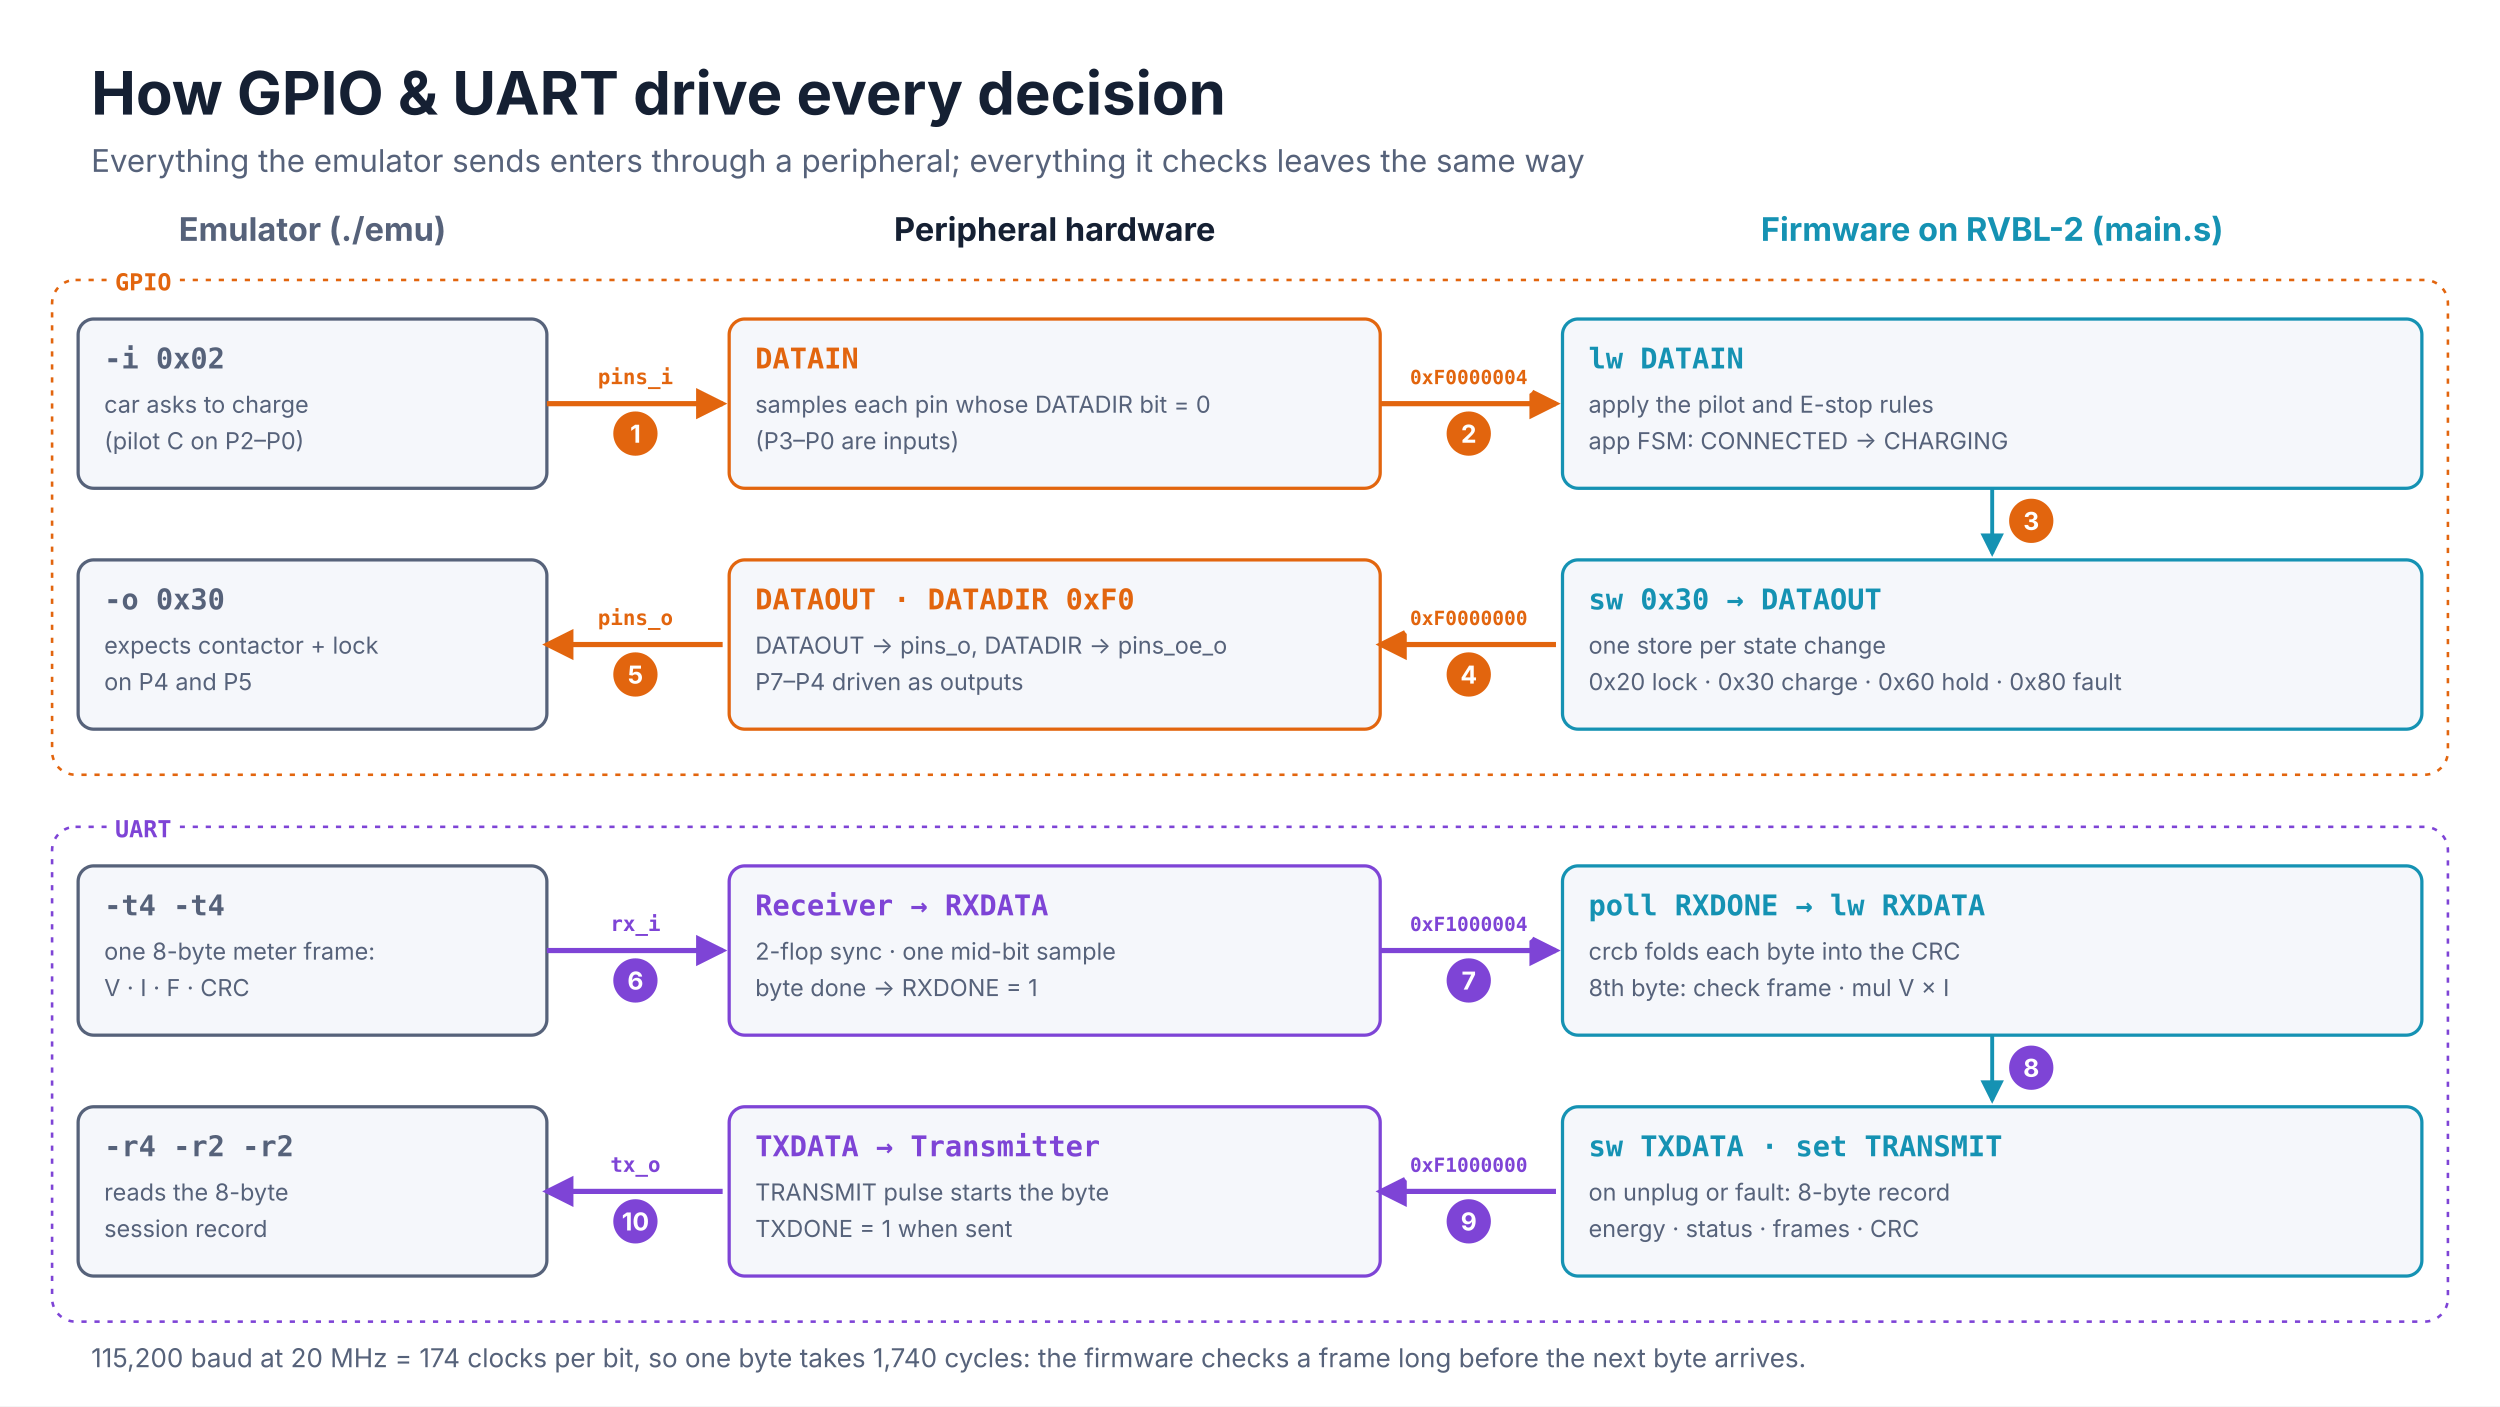
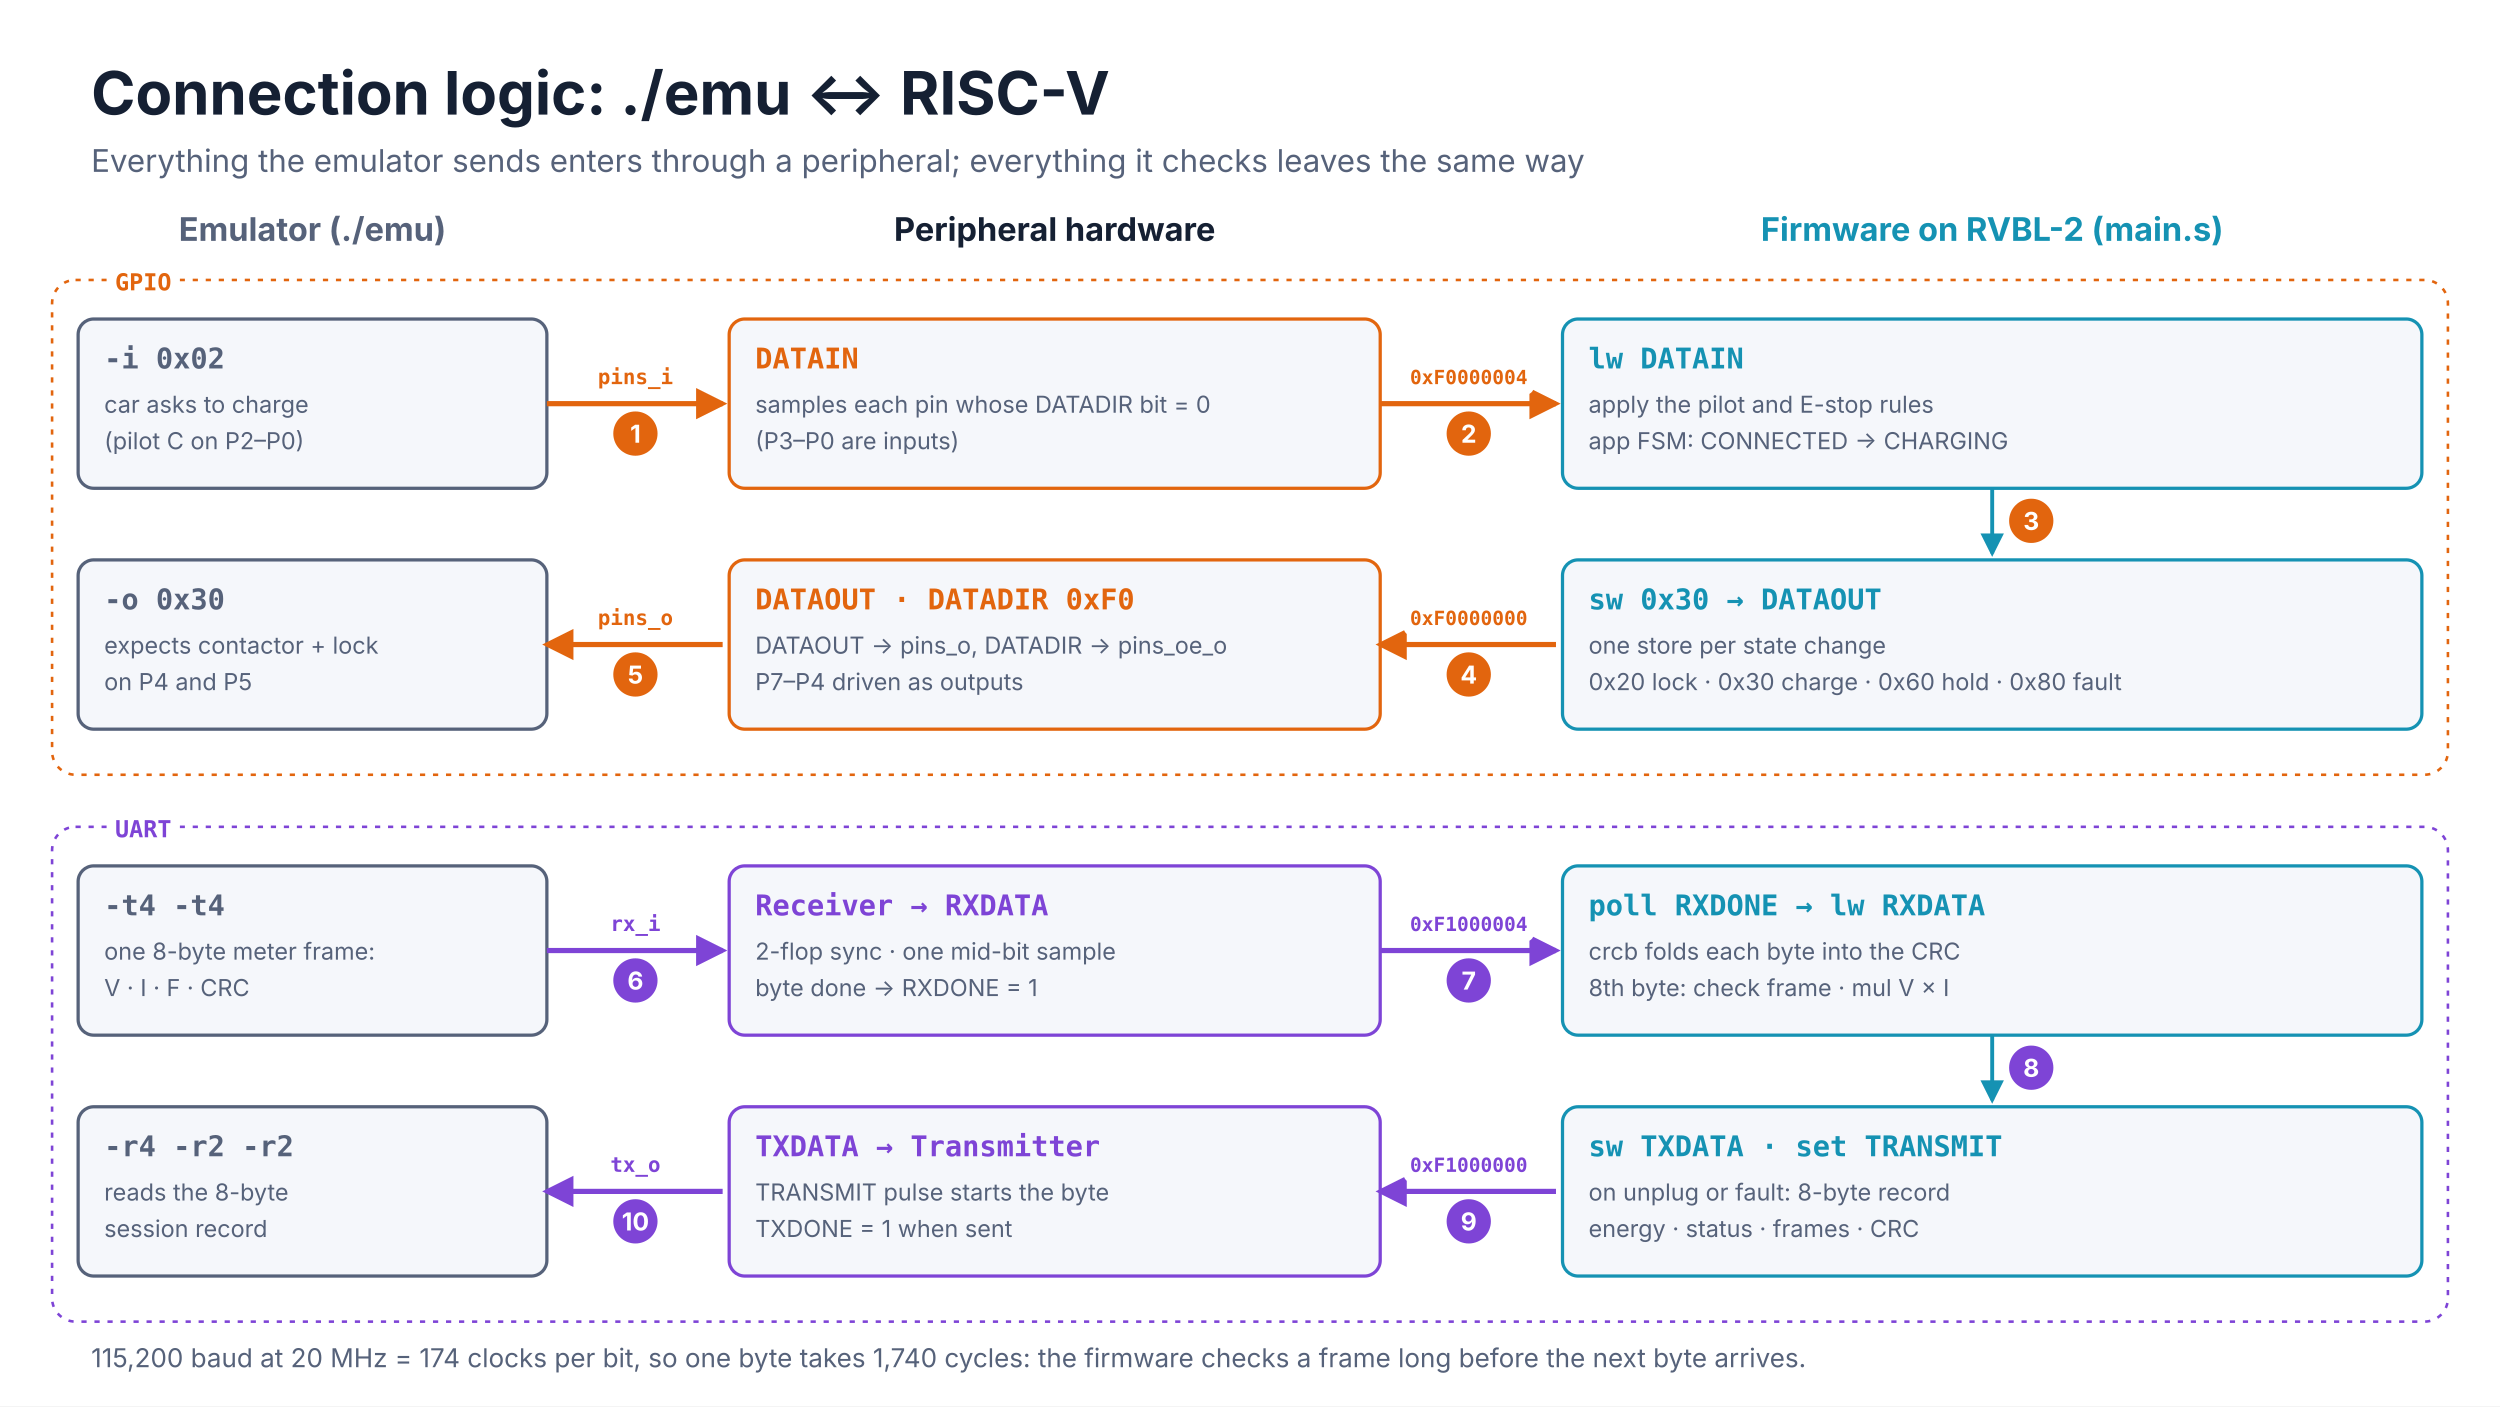
<svg xmlns="http://www.w3.org/2000/svg" width="1920" height="1080" viewBox="0 0 1920 1080">
  <defs>
    <marker id="ah-core" viewBox="0 0 10 10" refX="8.5" refY="5" markerWidth="6" markerHeight="6" orient="auto-start-reverse">
      <path d="M0,0 L10,5 L0,10 z" fill="#1592B3" />
    </marker>
    <marker id="ah-dec" viewBox="0 0 10 10" refX="8.5" refY="5" markerWidth="6" markerHeight="6" orient="auto-start-reverse">
      <path d="M0,0 L10,5 L0,10 z" fill="#B8860B" />
    </marker>
    <marker id="ah-imem" viewBox="0 0 10 10" refX="8.5" refY="5" markerWidth="6" markerHeight="6" orient="auto-start-reverse">
      <path d="M0,0 L10,5 L0,10 z" fill="#2F6FE0" />
    </marker>
    <marker id="ah-dmem" viewBox="0 0 10 10" refX="8.5" refY="5" markerWidth="6" markerHeight="6" orient="auto-start-reverse">
      <path d="M0,0 L10,5 L0,10 z" fill="#1E9E5A" />
    </marker>
    <marker id="ah-gpio" viewBox="0 0 10 10" refX="8.5" refY="5" markerWidth="6" markerHeight="6" orient="auto-start-reverse">
      <path d="M0,0 L10,5 L0,10 z" fill="#E2650E" />
    </marker>
    <marker id="ah-uart" viewBox="0 0 10 10" refX="8.5" refY="5" markerWidth="6" markerHeight="6" orient="auto-start-reverse">
      <path d="M0,0 L10,5 L0,10 z" fill="#7E44D6" />
    </marker>
    <marker id="ah-emu" viewBox="0 0 10 10" refX="8.5" refY="5" markerWidth="6" markerHeight="6" orient="auto-start-reverse">
      <path d="M0,0 L10,5 L0,10 z" fill="#56627A" />
    </marker>
    <marker id="ah-muted" viewBox="0 0 10 10" refX="8.5" refY="5" markerWidth="6" markerHeight="6" orient="auto-start-reverse">
      <path d="M0,0 L10,5 L0,10 z" fill="#56627A" />
    </marker>
  </defs>
  <rect width="1920" height="1080" fill="#FFFFFF" />
-   <text x="70" y="88" font-family="Segoe UI, Inter, Helvetica, Arial, sans-serif" font-size="46" font-weight="700" fill="#152033" text-anchor="start">How GPIO &amp; UART drive every decision</text>
+   <text x="70" y="88" font-family="Segoe UI, Inter, Helvetica, Arial, sans-serif" font-size="46" font-weight="700" fill="#152033" text-anchor="start">Connection logic: ./emu ↔ RISC-V</text>
  <text x="70" y="132" font-family="Segoe UI, Inter, Helvetica, Arial, sans-serif" font-size="24" font-weight="400" fill="#56627A" text-anchor="start">Everything the emulator sends enters through a peripheral; everything it checks leaves the same way</text>
  <text x="240.0" y="185" font-family="Segoe UI, Inter, Helvetica, Arial, sans-serif" font-size="25" font-weight="700" fill="#56627A" text-anchor="middle">Emulator  (./emu)</text>
  <text x="810.0" y="185" font-family="Segoe UI, Inter, Helvetica, Arial, sans-serif" font-size="25" font-weight="700" fill="#152033" text-anchor="middle">Peripheral hardware</text>
  <text x="1530.0" y="185" font-family="Segoe UI, Inter, Helvetica, Arial, sans-serif" font-size="25" font-weight="700" fill="#1592B3" text-anchor="middle">Firmware on RVBL-2  (main.s)</text>
  <rect x="40" y="215" width="1840" height="380" rx="18" fill="#FFFFFF" stroke="#E2650E" stroke-width="2" stroke-dasharray="4 6" />
  <rect x="82" y="202" width="56" height="29" rx="6" fill="#FFFFFF" />
  <text x="110" y="223" font-family="Consolas, 'JetBrains Mono', Menlo, monospace" font-size="18" font-weight="600" fill="#E2650E" text-anchor="middle">GPIO</text>
  <rect x="60" y="245" width="360" height="130" rx="12" fill="#F5F7FB" stroke="#56627A" stroke-width="2.5" />
  <text x="80" y="283" font-family="Consolas, 'JetBrains Mono', Menlo, monospace" font-size="22" font-weight="700" fill="#56627A" text-anchor="start">-i 0x02</text>
  <text x="80" y="317" font-family="Segoe UI, Inter, Helvetica, Arial, sans-serif" font-size="18" font-weight="400" fill="#56627A" text-anchor="start">car asks to charge</text>
  <text x="80" y="345" font-family="Segoe UI, Inter, Helvetica, Arial, sans-serif" font-size="18" font-weight="400" fill="#56627A" text-anchor="start">(pilot C on P2–P0)</text>
  <rect x="60" y="430" width="360" height="130" rx="12" fill="#F5F7FB" stroke="#56627A" stroke-width="2.5" />
  <text x="80" y="468" font-family="Consolas, 'JetBrains Mono', Menlo, monospace" font-size="22" font-weight="700" fill="#56627A" text-anchor="start">-o 0x30</text>
  <text x="80" y="502" font-family="Segoe UI, Inter, Helvetica, Arial, sans-serif" font-size="18" font-weight="400" fill="#56627A" text-anchor="start">expects contactor + lock</text>
  <text x="80" y="530" font-family="Segoe UI, Inter, Helvetica, Arial, sans-serif" font-size="18" font-weight="400" fill="#56627A" text-anchor="start">on P4 and P5</text>
  <rect x="560" y="245" width="500" height="130" rx="12" fill="#F5F7FB" stroke="#E2650E" stroke-width="2.5" />
  <text x="580" y="283" font-family="Consolas, 'JetBrains Mono', Menlo, monospace" font-size="22" font-weight="700" fill="#E2650E" text-anchor="start">DATAIN</text>
  <text x="580" y="317" font-family="Segoe UI, Inter, Helvetica, Arial, sans-serif" font-size="18" font-weight="400" fill="#56627A" text-anchor="start">samples each pin whose DATADIR bit = 0</text>
  <text x="580" y="345" font-family="Segoe UI, Inter, Helvetica, Arial, sans-serif" font-size="18" font-weight="400" fill="#56627A" text-anchor="start">(P3–P0 are inputs)</text>
  <rect x="560" y="430" width="500" height="130" rx="12" fill="#F5F7FB" stroke="#E2650E" stroke-width="2.5" />
  <text x="580" y="468" font-family="Consolas, 'JetBrains Mono', Menlo, monospace" font-size="22" font-weight="700" fill="#E2650E" text-anchor="start">DATAOUT  ·  DATADIR 0xF0</text>
  <text x="580" y="502" font-family="Segoe UI, Inter, Helvetica, Arial, sans-serif" font-size="18" font-weight="400" fill="#56627A" text-anchor="start">DATAOUT → pins_o,  DATADIR → pins_oe_o</text>
  <text x="580" y="530" font-family="Segoe UI, Inter, Helvetica, Arial, sans-serif" font-size="18" font-weight="400" fill="#56627A" text-anchor="start">P7–P4 driven as outputs</text>
  <rect x="1200" y="245" width="660" height="130" rx="12" fill="#F5F7FB" stroke="#1592B3" stroke-width="2.5" />
  <text x="1220" y="283" font-family="Consolas, 'JetBrains Mono', Menlo, monospace" font-size="22" font-weight="700" fill="#1592B3" text-anchor="start">lw  DATAIN</text>
  <text x="1220" y="317" font-family="Segoe UI, Inter, Helvetica, Arial, sans-serif" font-size="18" font-weight="400" fill="#56627A" text-anchor="start">apply the pilot and E-stop rules</text>
  <text x="1220" y="345" font-family="Segoe UI, Inter, Helvetica, Arial, sans-serif" font-size="18" font-weight="400" fill="#56627A" text-anchor="start">app FSM: CONNECTED → CHARGING</text>
  <rect x="1200" y="430" width="660" height="130" rx="12" fill="#F5F7FB" stroke="#1592B3" stroke-width="2.5" />
  <text x="1220" y="468" font-family="Consolas, 'JetBrains Mono', Menlo, monospace" font-size="22" font-weight="700" fill="#1592B3" text-anchor="start">sw  0x30 → DATAOUT</text>
  <text x="1220" y="502" font-family="Segoe UI, Inter, Helvetica, Arial, sans-serif" font-size="18" font-weight="400" fill="#56627A" text-anchor="start">one store per state change</text>
  <text x="1220" y="530" font-family="Segoe UI, Inter, Helvetica, Arial, sans-serif" font-size="18" font-weight="400" fill="#56627A" text-anchor="start">0x20 lock · 0x30 charge · 0x60 hold · 0x80 fault</text>
  <polyline points="420,310 555,310" fill="none" stroke="#E2650E" stroke-width="4" stroke-linejoin="round" marker-end="url(#ah-gpio)" />
  <rect x="453" y="276" width="70" height="27" rx="6" fill="#FFFFFF" />
  <text x="488" y="295" font-family="Consolas, 'JetBrains Mono', Menlo, monospace" font-size="16" font-weight="600" fill="#E2650E" text-anchor="middle">pins_i</text>
  <polyline points="1060,310 1195,310" fill="none" stroke="#E2650E" stroke-width="4" stroke-linejoin="round" marker-end="url(#ah-gpio)" />
  <rect x="1078" y="277" width="100" height="26" rx="6" fill="#FFFFFF" />
  <text x="1128" y="295" font-family="Consolas, 'JetBrains Mono', Menlo, monospace" font-size="15" font-weight="600" fill="#E2650E" text-anchor="middle">0xF0000004</text>
  <polyline points="1530,375 1530,425" fill="none" stroke="#1592B3" stroke-width="3" stroke-linejoin="round" marker-end="url(#ah-core)" />
  <polyline points="1195,495 1060,495" fill="none" stroke="#E2650E" stroke-width="4" stroke-linejoin="round" marker-end="url(#ah-gpio)" />
  <rect x="1078" y="462" width="100" height="26" rx="6" fill="#FFFFFF" />
  <text x="1128" y="480" font-family="Consolas, 'JetBrains Mono', Menlo, monospace" font-size="15" font-weight="600" fill="#E2650E" text-anchor="middle">0xF0000000</text>
  <polyline points="555,495 420,495" fill="none" stroke="#E2650E" stroke-width="4" stroke-linejoin="round" marker-end="url(#ah-gpio)" />
  <rect x="453" y="461" width="70" height="27" rx="6" fill="#FFFFFF" />
  <text x="488" y="480" font-family="Consolas, 'JetBrains Mono', Menlo, monospace" font-size="16" font-weight="600" fill="#E2650E" text-anchor="middle">pins_o</text>
  <circle cx="488" cy="333" r="17" fill="#E2650E" />
  <text x="488" y="340" font-family="Segoe UI, Inter, Helvetica, Arial, sans-serif" font-size="19" font-weight="700" fill="#FFFFFF" text-anchor="middle">1</text>
  <circle cx="1128" cy="333" r="17" fill="#E2650E" />
  <text x="1128" y="340" font-family="Segoe UI, Inter, Helvetica, Arial, sans-serif" font-size="19" font-weight="700" fill="#FFFFFF" text-anchor="middle">2</text>
  <circle cx="1560" cy="400" r="17" fill="#E2650E" />
  <text x="1560" y="407" font-family="Segoe UI, Inter, Helvetica, Arial, sans-serif" font-size="19" font-weight="700" fill="#FFFFFF" text-anchor="middle">3</text>
  <circle cx="1128" cy="518" r="17" fill="#E2650E" />
  <text x="1128" y="525" font-family="Segoe UI, Inter, Helvetica, Arial, sans-serif" font-size="19" font-weight="700" fill="#FFFFFF" text-anchor="middle">4</text>
  <circle cx="488" cy="518" r="17" fill="#E2650E" />
  <text x="488" y="525" font-family="Segoe UI, Inter, Helvetica, Arial, sans-serif" font-size="19" font-weight="700" fill="#FFFFFF" text-anchor="middle">5</text>
  <rect x="40" y="635" width="1840" height="380" rx="18" fill="#FFFFFF" stroke="#7E44D6" stroke-width="2" stroke-dasharray="4 6" />
  <rect x="82" y="622" width="56" height="29" rx="6" fill="#FFFFFF" />
  <text x="110" y="643" font-family="Consolas, 'JetBrains Mono', Menlo, monospace" font-size="18" font-weight="600" fill="#7E44D6" text-anchor="middle">UART</text>
  <rect x="60" y="665" width="360" height="130" rx="12" fill="#F5F7FB" stroke="#56627A" stroke-width="2.5" />
  <text x="80" y="703" font-family="Consolas, 'JetBrains Mono', Menlo, monospace" font-size="22" font-weight="700" fill="#56627A" text-anchor="start">-t4  -t4</text>
  <text x="80" y="737" font-family="Segoe UI, Inter, Helvetica, Arial, sans-serif" font-size="18" font-weight="400" fill="#56627A" text-anchor="start">one 8-byte meter frame:</text>
  <text x="80" y="765" font-family="Segoe UI, Inter, Helvetica, Arial, sans-serif" font-size="18" font-weight="400" fill="#56627A" text-anchor="start">V · I · F · CRC</text>
  <rect x="60" y="850" width="360" height="130" rx="12" fill="#F5F7FB" stroke="#56627A" stroke-width="2.5" />
  <text x="80" y="888" font-family="Consolas, 'JetBrains Mono', Menlo, monospace" font-size="22" font-weight="700" fill="#56627A" text-anchor="start">-r4  -r2  -r2</text>
  <text x="80" y="922" font-family="Segoe UI, Inter, Helvetica, Arial, sans-serif" font-size="18" font-weight="400" fill="#56627A" text-anchor="start">reads the 8-byte</text>
  <text x="80" y="950" font-family="Segoe UI, Inter, Helvetica, Arial, sans-serif" font-size="18" font-weight="400" fill="#56627A" text-anchor="start">session record</text>
  <rect x="560" y="665" width="500" height="130" rx="12" fill="#F5F7FB" stroke="#7E44D6" stroke-width="2.5" />
  <text x="580" y="703" font-family="Consolas, 'JetBrains Mono', Menlo, monospace" font-size="22" font-weight="700" fill="#7E44D6" text-anchor="start">Receiver → RXDATA</text>
  <text x="580" y="737" font-family="Segoe UI, Inter, Helvetica, Arial, sans-serif" font-size="18" font-weight="400" fill="#56627A" text-anchor="start">2-flop sync · one mid-bit sample</text>
  <text x="580" y="765" font-family="Segoe UI, Inter, Helvetica, Arial, sans-serif" font-size="18" font-weight="400" fill="#56627A" text-anchor="start">byte done → RXDONE = 1</text>
  <rect x="560" y="850" width="500" height="130" rx="12" fill="#F5F7FB" stroke="#7E44D6" stroke-width="2.5" />
  <text x="580" y="888" font-family="Consolas, 'JetBrains Mono', Menlo, monospace" font-size="22" font-weight="700" fill="#7E44D6" text-anchor="start">TXDATA → Transmitter</text>
  <text x="580" y="922" font-family="Segoe UI, Inter, Helvetica, Arial, sans-serif" font-size="18" font-weight="400" fill="#56627A" text-anchor="start">TRANSMIT pulse starts the byte</text>
  <text x="580" y="950" font-family="Segoe UI, Inter, Helvetica, Arial, sans-serif" font-size="18" font-weight="400" fill="#56627A" text-anchor="start">TXDONE = 1 when sent</text>
  <rect x="1200" y="665" width="660" height="130" rx="12" fill="#F5F7FB" stroke="#1592B3" stroke-width="2.5" />
  <text x="1220" y="703" font-family="Consolas, 'JetBrains Mono', Menlo, monospace" font-size="22" font-weight="700" fill="#1592B3" text-anchor="start">poll RXDONE → lw RXDATA</text>
  <text x="1220" y="737" font-family="Segoe UI, Inter, Helvetica, Arial, sans-serif" font-size="18" font-weight="400" fill="#56627A" text-anchor="start">crcb folds each byte into the CRC</text>
  <text x="1220" y="765" font-family="Segoe UI, Inter, Helvetica, Arial, sans-serif" font-size="18" font-weight="400" fill="#56627A" text-anchor="start">8th byte: check frame · mul V × I</text>
  <rect x="1200" y="850" width="660" height="130" rx="12" fill="#F5F7FB" stroke="#1592B3" stroke-width="2.5" />
  <text x="1220" y="888" font-family="Consolas, 'JetBrains Mono', Menlo, monospace" font-size="22" font-weight="700" fill="#1592B3" text-anchor="start">sw TXDATA · set TRANSMIT</text>
  <text x="1220" y="922" font-family="Segoe UI, Inter, Helvetica, Arial, sans-serif" font-size="18" font-weight="400" fill="#56627A" text-anchor="start">on unplug or fault: 8-byte record</text>
  <text x="1220" y="950" font-family="Segoe UI, Inter, Helvetica, Arial, sans-serif" font-size="18" font-weight="400" fill="#56627A" text-anchor="start">energy · status · frames · CRC</text>
  <polyline points="420,730 555,730" fill="none" stroke="#7E44D6" stroke-width="4" stroke-linejoin="round" marker-end="url(#ah-uart)" />
  <rect x="462" y="696" width="52" height="27" rx="6" fill="#FFFFFF" />
  <text x="488" y="715" font-family="Consolas, 'JetBrains Mono', Menlo, monospace" font-size="16" font-weight="600" fill="#7E44D6" text-anchor="middle">rx_i</text>
  <polyline points="1060,730 1195,730" fill="none" stroke="#7E44D6" stroke-width="4" stroke-linejoin="round" marker-end="url(#ah-uart)" />
  <rect x="1078" y="697" width="100" height="26" rx="6" fill="#FFFFFF" />
  <text x="1128" y="715" font-family="Consolas, 'JetBrains Mono', Menlo, monospace" font-size="15" font-weight="600" fill="#7E44D6" text-anchor="middle">0xF1000004</text>
  <polyline points="1530,795 1530,845" fill="none" stroke="#1592B3" stroke-width="3" stroke-linejoin="round" marker-end="url(#ah-core)" />
  <polyline points="1195,915 1060,915" fill="none" stroke="#7E44D6" stroke-width="4" stroke-linejoin="round" marker-end="url(#ah-uart)" />
  <rect x="1078" y="882" width="100" height="26" rx="6" fill="#FFFFFF" />
  <text x="1128" y="900" font-family="Consolas, 'JetBrains Mono', Menlo, monospace" font-size="15" font-weight="600" fill="#7E44D6" text-anchor="middle">0xF1000000</text>
  <polyline points="555,915 420,915" fill="none" stroke="#7E44D6" stroke-width="4" stroke-linejoin="round" marker-end="url(#ah-uart)" />
  <rect x="462" y="881" width="52" height="27" rx="6" fill="#FFFFFF" />
  <text x="488" y="900" font-family="Consolas, 'JetBrains Mono', Menlo, monospace" font-size="16" font-weight="600" fill="#7E44D6" text-anchor="middle">tx_o</text>
  <circle cx="488" cy="753" r="17" fill="#7E44D6" />
  <text x="488" y="760" font-family="Segoe UI, Inter, Helvetica, Arial, sans-serif" font-size="19" font-weight="700" fill="#FFFFFF" text-anchor="middle">6</text>
  <circle cx="1128" cy="753" r="17" fill="#7E44D6" />
  <text x="1128" y="760" font-family="Segoe UI, Inter, Helvetica, Arial, sans-serif" font-size="19" font-weight="700" fill="#FFFFFF" text-anchor="middle">7</text>
  <circle cx="1560" cy="820" r="17" fill="#7E44D6" />
  <text x="1560" y="827" font-family="Segoe UI, Inter, Helvetica, Arial, sans-serif" font-size="19" font-weight="700" fill="#FFFFFF" text-anchor="middle">8</text>
  <circle cx="1128" cy="938" r="17" fill="#7E44D6" />
  <text x="1128" y="945" font-family="Segoe UI, Inter, Helvetica, Arial, sans-serif" font-size="19" font-weight="700" fill="#FFFFFF" text-anchor="middle">9</text>
  <circle cx="488" cy="938" r="17" fill="#7E44D6" />
  <text x="488" y="945" font-family="Segoe UI, Inter, Helvetica, Arial, sans-serif" font-size="19" font-weight="700" fill="#FFFFFF" text-anchor="middle">10</text>
  <text x="70" y="1050" font-family="Segoe UI, Inter, Helvetica, Arial, sans-serif" font-size="20" font-weight="400" fill="#56627A" text-anchor="start">115,200 baud at 20 MHz = 174 clocks per bit, so one byte takes 1,740 cycles: the firmware checks a frame long before the next byte arrives.</text>
</svg>
